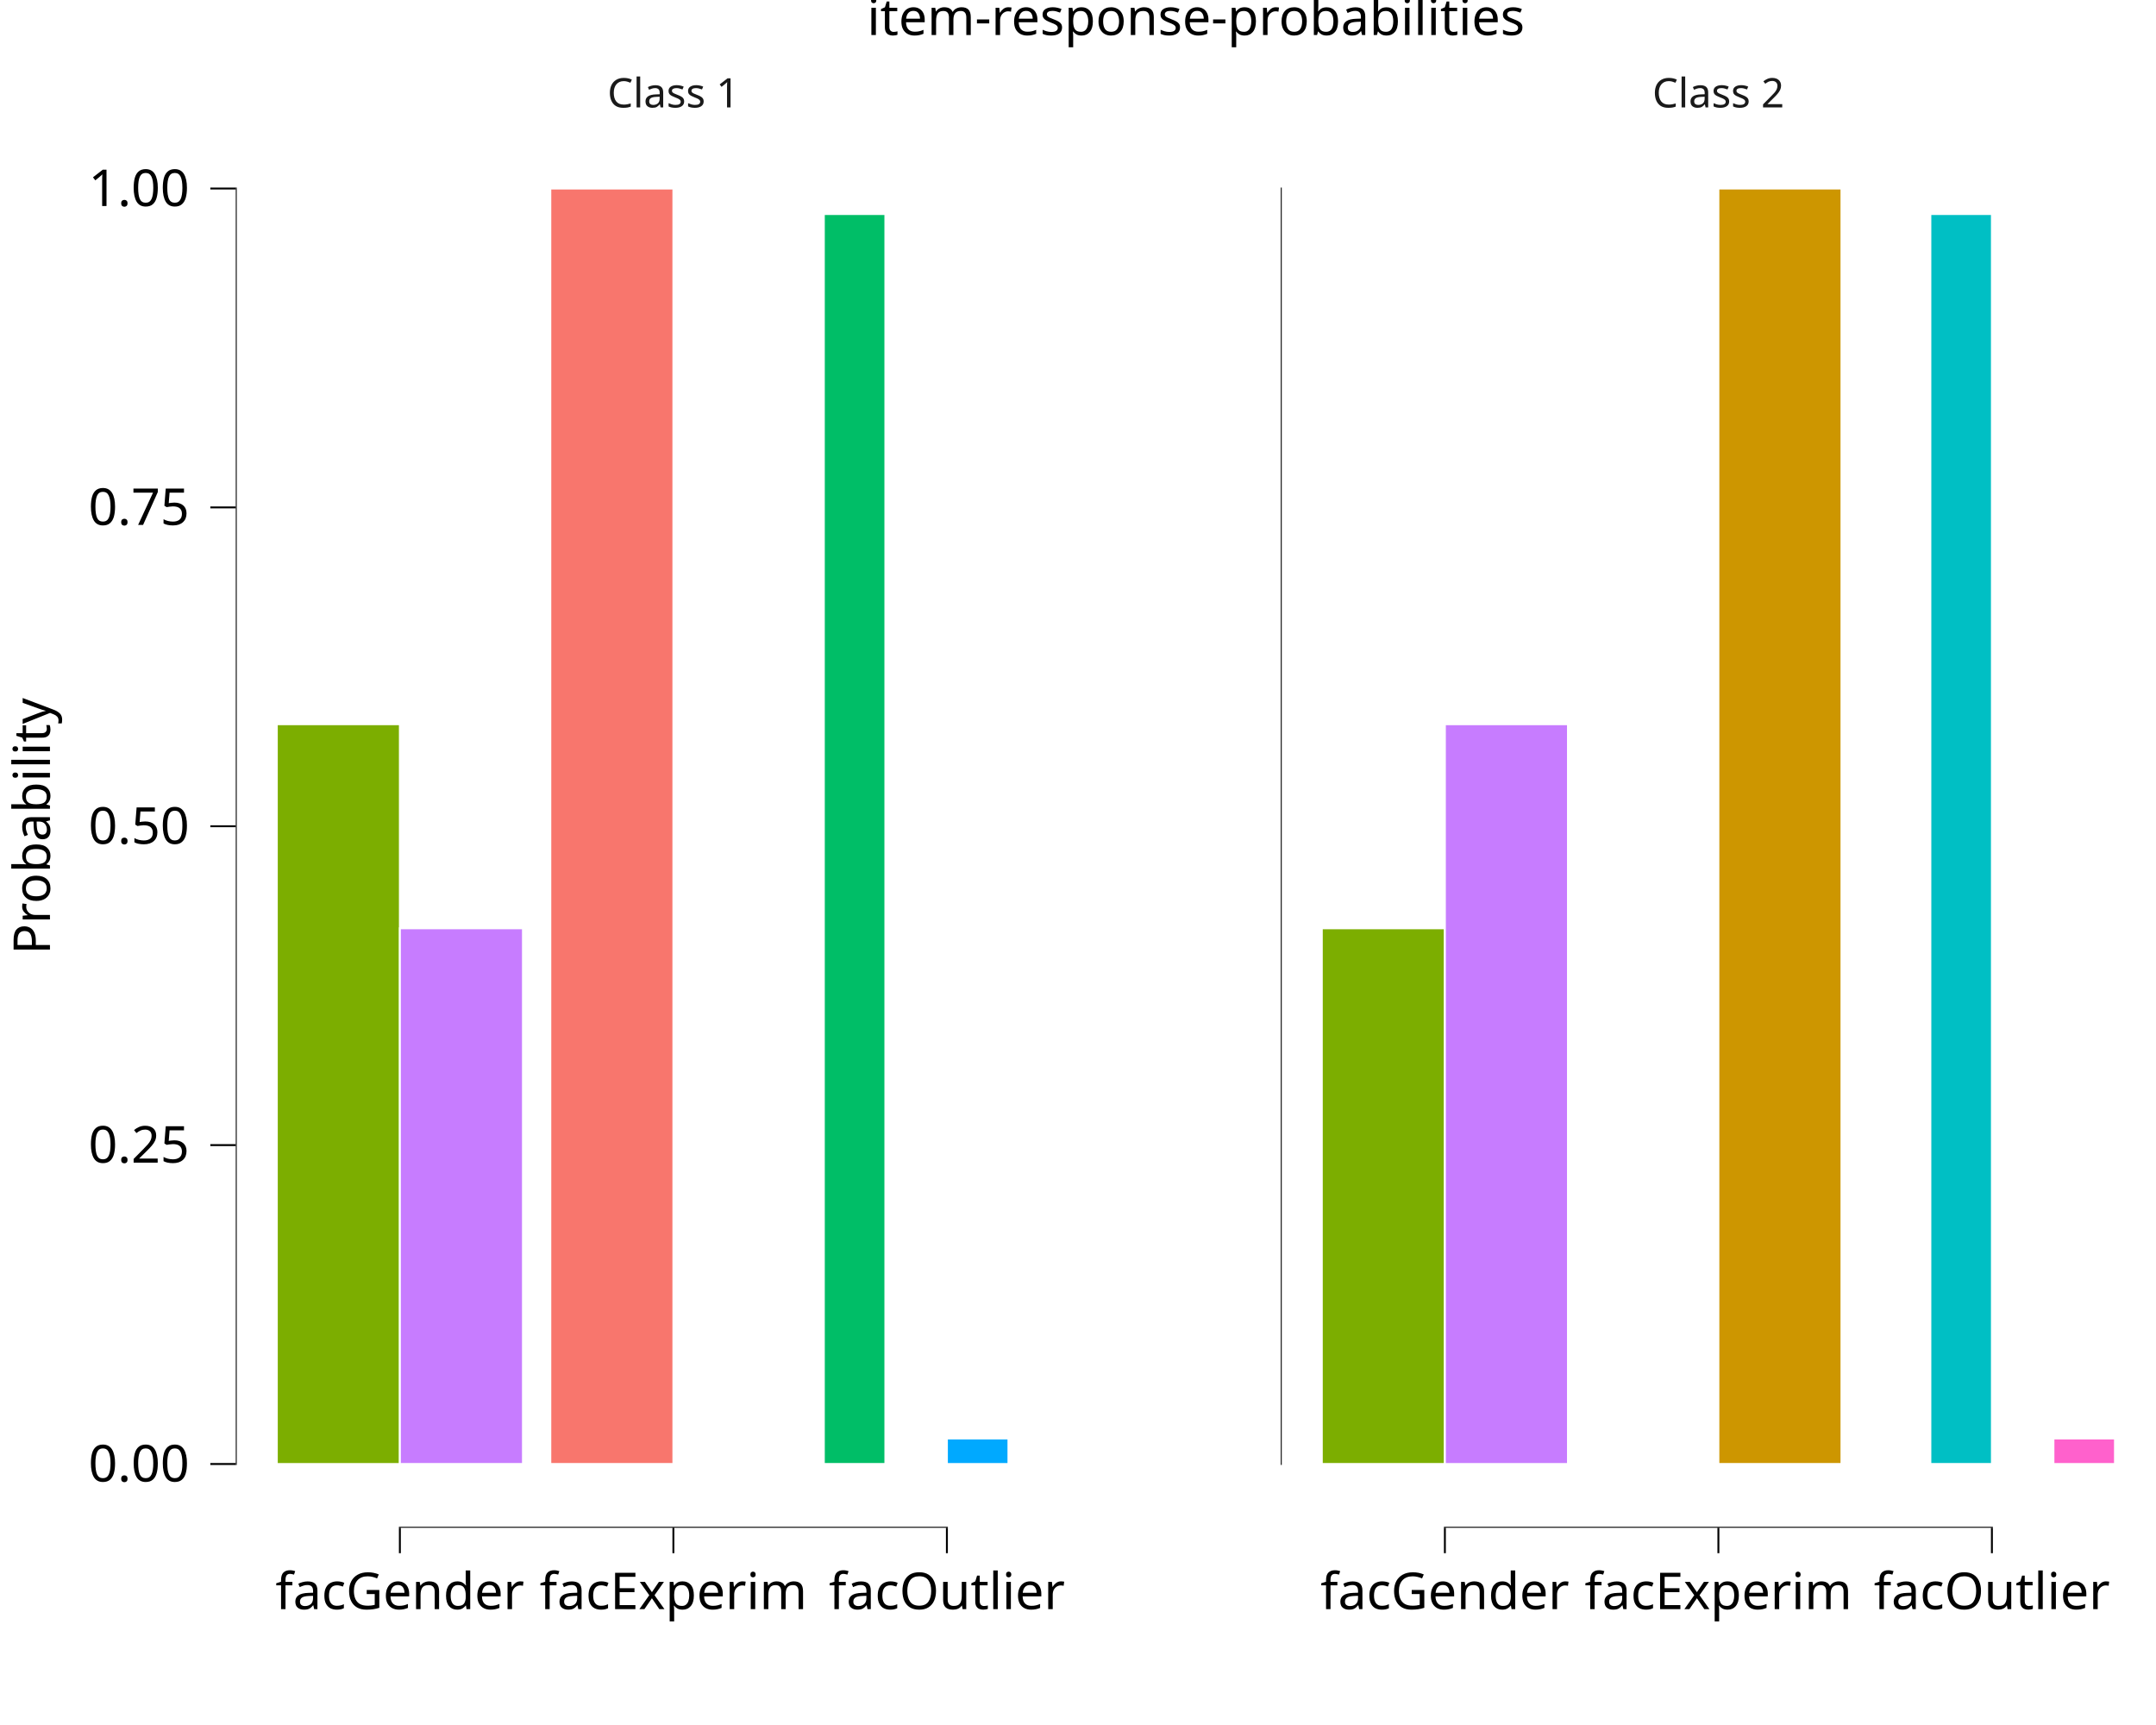
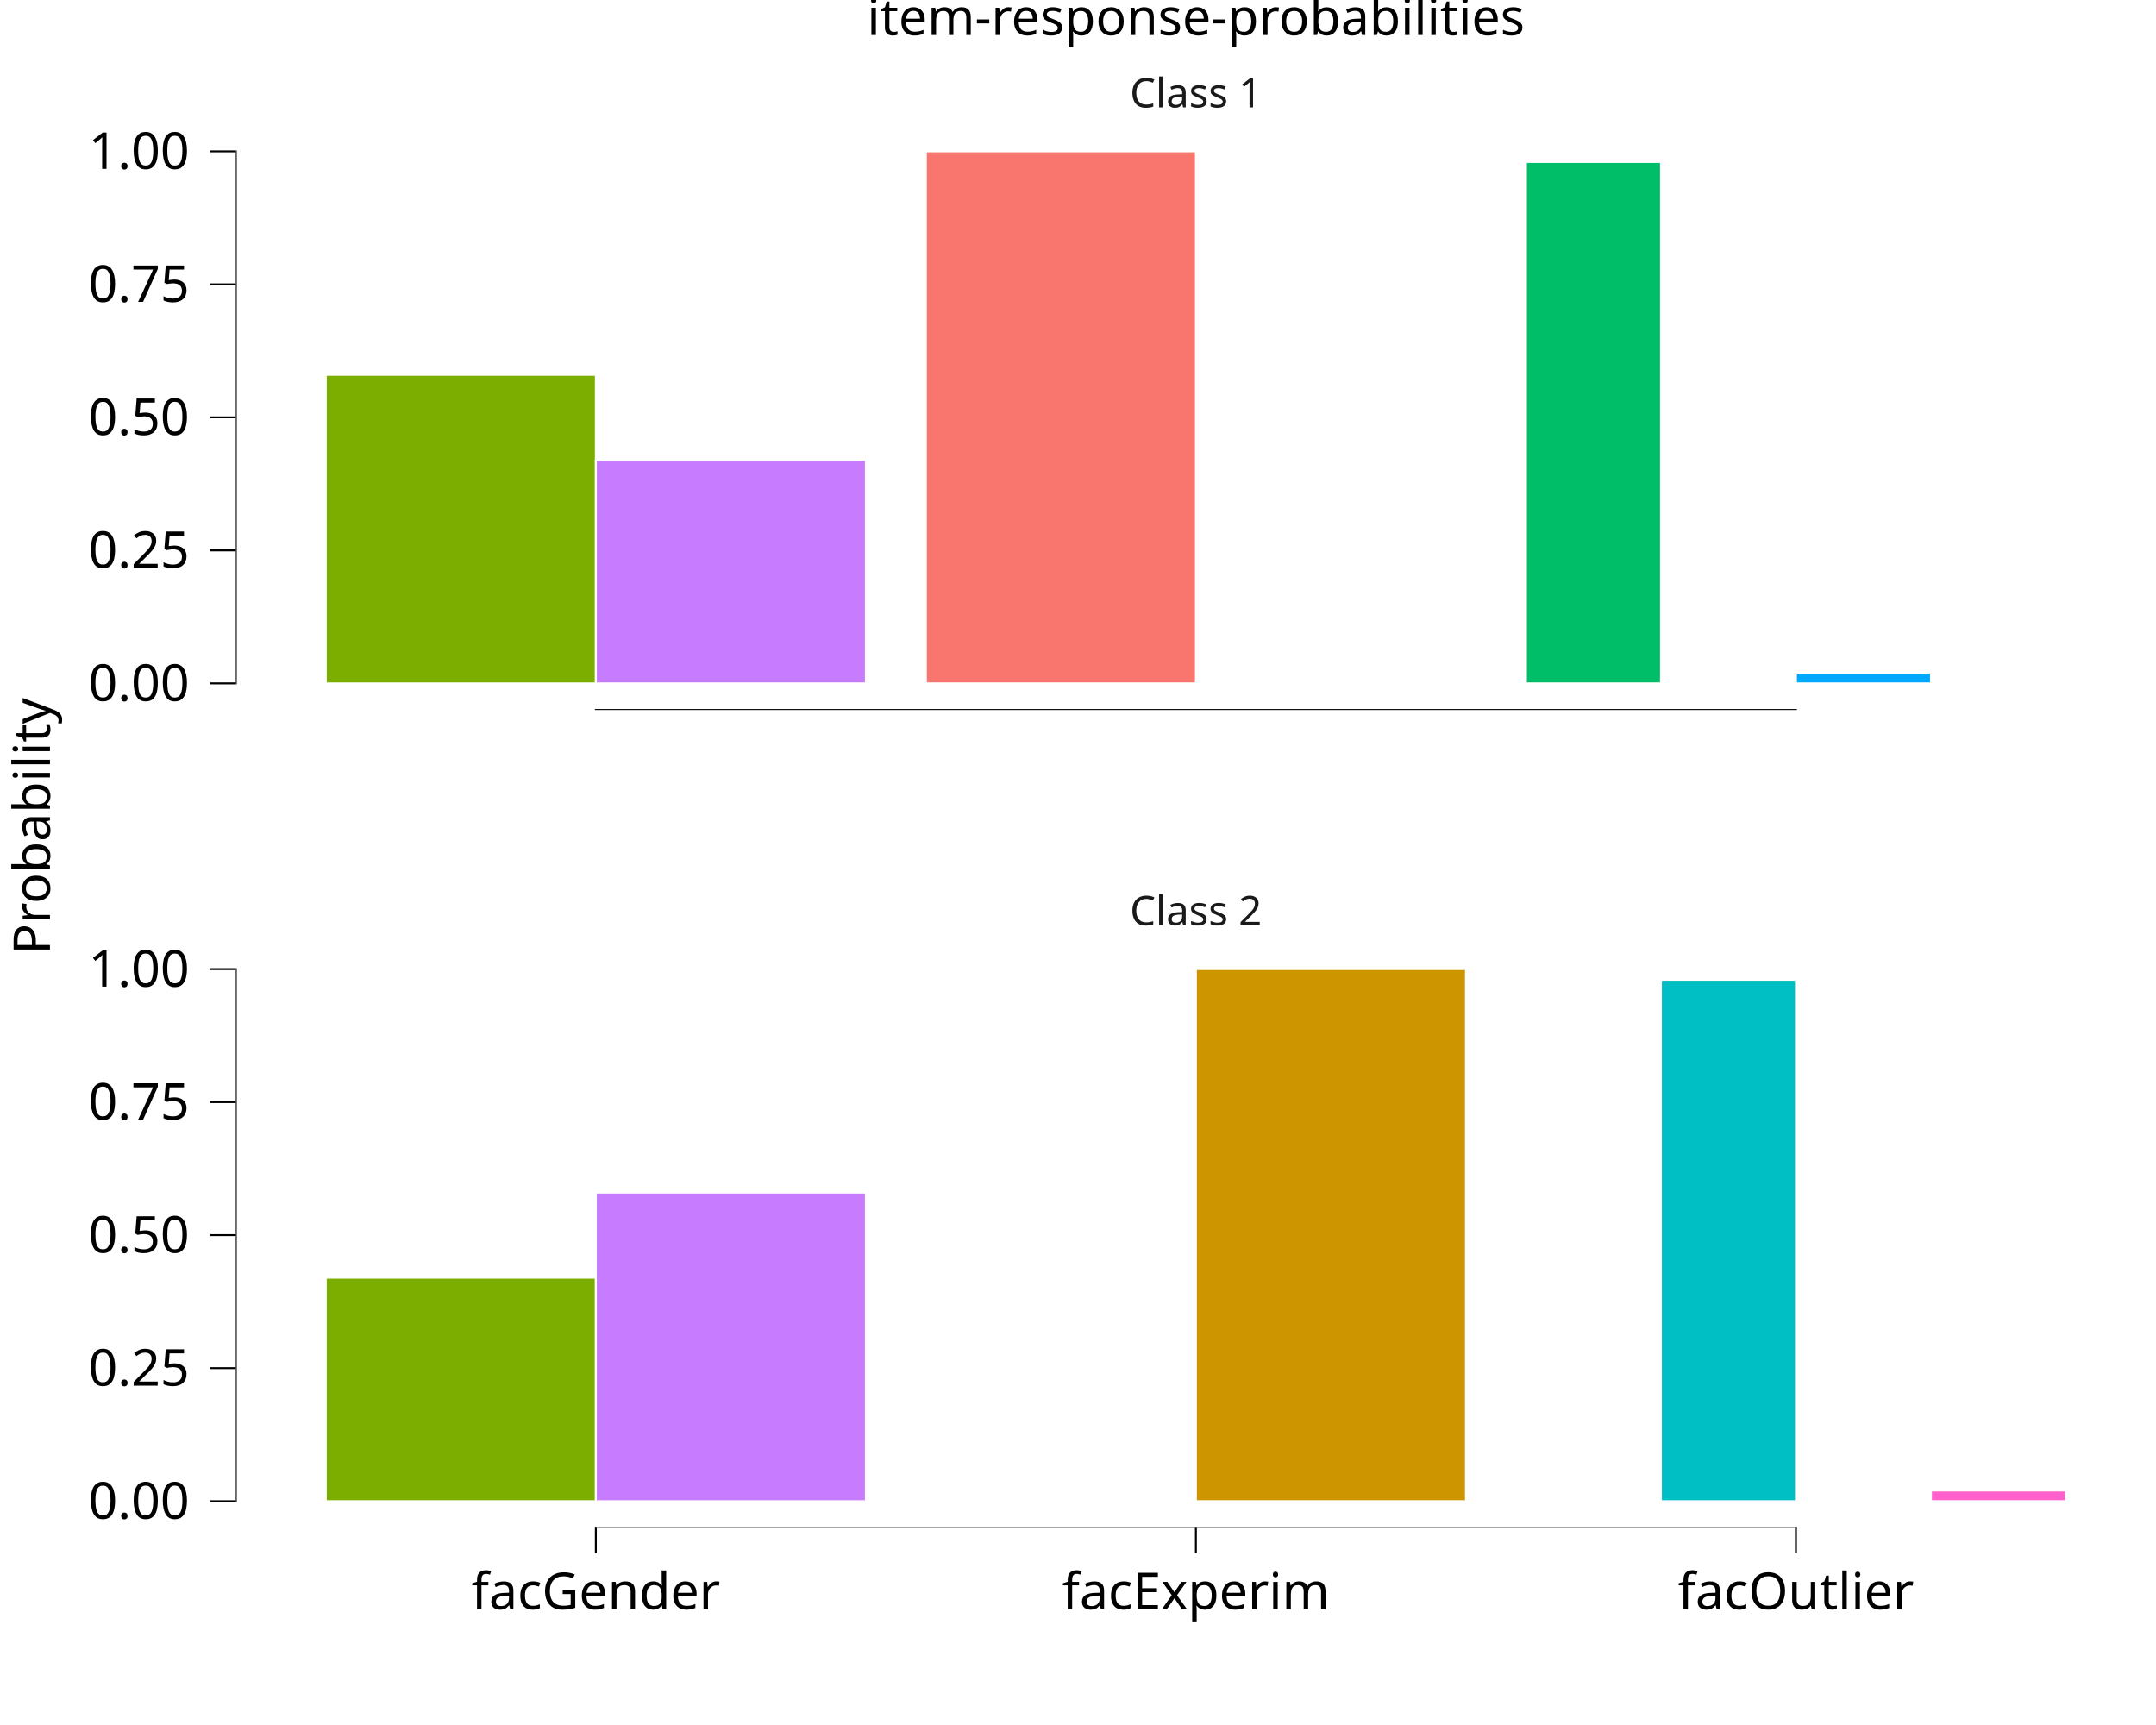
<svg xmlns="http://www.w3.org/2000/svg" class="svglite" data-engine-version="2.0" width="720.00pt" height="576.00pt" viewBox="0 0 720.00 576.00">
  <defs>
    <style type="text/css">
    .svglite line, .svglite polyline, .svglite polygon, .svglite path, .svglite rect, .svglite circle {
      fill: none;
      stroke: #000000;
      stroke-linecap: round;
      stroke-linejoin: round;
      stroke-miterlimit: 10.00;
    }
  </style>
  </defs>
  <rect width="100%" height="100%" style="stroke: none; fill: #FFFFFF;" />
  <defs>
    <clipPath id="cpMC4wMHw3MjAuMDB8MC4wMHw1NzYuMDA=">
      <rect x="0.00" y="0.00" width="720.00" height="576.00" />
    </clipPath>
  </defs>
  <g clip-path="url(#cpMC4wMHw3MjAuMDB8MC4wMHw1NzYuMDA=)">
    <rect x="0.00" y="0.00" width="720.00" height="576.00" style="stroke-width: 10.67; stroke: none;" />
  </g>
  <defs>
-     <clipPath id="cpNzguNzR8MzcxLjAyfDQxLjY2fDUxMC4xNA==">
-       <rect x="78.74" y="41.66" width="292.28" height="468.48" />
+     <clipPath id="cpNzguNzR8NzIwLjAwfDQxLjY2fDIzNy4wOA==">
+       <rect x="78.74" y="41.66" width="641.26" height="195.42" />
    </clipPath>
  </defs>
-   <g clip-path="url(#cpNzguNzR8MzcxLjAyfDQxLjY2fDUxMC4xNA==)">
-     <rect x="78.74" y="41.66" width="292.28" height="468.48" style="stroke-width: 10.67; stroke: none;" />
-     <rect x="92.44" y="241.83" width="41.10" height="247.02" style="stroke-width: 0.64; stroke: #FFFFFF; stroke-linecap: butt; stroke-linejoin: miter; fill: #7CAE00;" />
-     <rect x="133.54" y="309.97" width="41.10" height="178.87" style="stroke-width: 0.64; stroke: #FFFFFF; stroke-linecap: butt; stroke-linejoin: miter; fill: #C77CFF;" />
-     <rect x="183.78" y="62.95" width="41.10" height="425.89" style="stroke-width: 0.64; stroke: #FFFFFF; stroke-linecap: butt; stroke-linejoin: miter; fill: #F8766D;" />
-     <rect x="224.88" y="488.85" width="41.10" height="0.00" style="stroke-width: 0.64; stroke: #FFFFFF; stroke-linecap: butt; stroke-linejoin: miter; fill: #CD9600;" />
-     <rect x="275.12" y="71.47" width="20.55" height="417.37" style="stroke-width: 0.64; stroke: #FFFFFF; stroke-linecap: butt; stroke-linejoin: miter; fill: #00BE67;" />
-     <rect x="295.67" y="488.85" width="20.55" height="0.00" style="stroke-width: 0.64; stroke: #FFFFFF; stroke-linecap: butt; stroke-linejoin: miter; fill: #00BFC4;" />
-     <rect x="316.22" y="480.33" width="20.55" height="8.52" style="stroke-width: 0.64; stroke: #FFFFFF; stroke-linecap: butt; stroke-linejoin: miter; fill: #00A9FF;" />
-     <rect x="336.77" y="488.85" width="20.55" height="0.00" style="stroke-width: 0.64; stroke: #FFFFFF; stroke-linecap: butt; stroke-linejoin: miter; fill: #FF61CC;" />
-     <line x1="133.22" y1="510.14" x2="316.54" y2="510.14" style="stroke-width: 0.64; stroke-linecap: butt;" />
-     <line x1="78.74" y1="489.16" x2="78.74" y2="62.63" style="stroke-width: 0.64; stroke-linecap: butt;" />
-     <rect x="78.74" y="41.66" width="292.28" height="468.48" style="stroke-width: 0.00; stroke: none;" />
+   <g clip-path="url(#cpNzguNzR8NzIwLjAwfDQxLjY2fDIzNy4wOA==)">
+     <rect x="78.74" y="41.66" width="641.26" height="195.42" style="stroke-width: 10.67; stroke: none;" />
+     <rect x="108.80" y="125.16" width="90.18" height="103.04" style="stroke-width: 0.64; stroke: #FFFFFF; stroke-linecap: butt; stroke-linejoin: miter; fill: #7CAE00;" />
+     <rect x="198.98" y="153.58" width="90.18" height="74.61" style="stroke-width: 0.64; stroke: #FFFFFF; stroke-linecap: butt; stroke-linejoin: miter; fill: #C77CFF;" />
+     <rect x="309.19" y="50.54" width="90.18" height="177.65" style="stroke-width: 0.64; stroke: #FFFFFF; stroke-linecap: butt; stroke-linejoin: miter; fill: #F8766D;" />
+     <rect x="399.37" y="228.19" width="90.18" height="0.00" style="stroke-width: 0.64; stroke: #FFFFFF; stroke-linecap: butt; stroke-linejoin: miter; fill: #CD9600;" />
+     <rect x="509.59" y="54.09" width="45.09" height="174.10" style="stroke-width: 0.64; stroke: #FFFFFF; stroke-linecap: butt; stroke-linejoin: miter; fill: #00BE67;" />
+     <rect x="554.67" y="228.19" width="45.09" height="0.00" style="stroke-width: 0.64; stroke: #FFFFFF; stroke-linecap: butt; stroke-linejoin: miter; fill: #00BFC4;" />
+     <rect x="599.76" y="224.64" width="45.09" height="3.55" style="stroke-width: 0.64; stroke: #FFFFFF; stroke-linecap: butt; stroke-linejoin: miter; fill: #00A9FF;" />
+     <rect x="644.85" y="228.19" width="45.09" height="0.00" style="stroke-width: 0.64; stroke: #FFFFFF; stroke-linecap: butt; stroke-linejoin: miter; fill: #FF61CC;" />
+     <line x1="198.66" y1="237.08" x2="600.08" y2="237.08" style="stroke-width: 0.64; stroke-linecap: butt;" />
+     <line x1="78.74" y1="228.51" x2="78.74" y2="50.22" style="stroke-width: 0.64; stroke-linecap: butt;" />
+     <rect x="78.74" y="41.66" width="641.26" height="195.42" style="stroke-width: 0.00; stroke: none;" />
  </g>
  <g clip-path="url(#cpMC4wMHw3MjAuMDB8MC4wMHw1NzYuMDA=)">
</g>
  <defs>
-     <clipPath id="cpNDI3LjcyfDcyMC4wMHw0MS42Nnw1MTAuMTQ=">
-       <rect x="427.72" y="41.66" width="292.28" height="468.48" />
+     <clipPath id="cpNzguNzR8NzIwLjAwfDMxNC43Mnw1MTAuMTQ=">
+       <rect x="78.74" y="314.72" width="641.26" height="195.42" />
    </clipPath>
  </defs>
-   <g clip-path="url(#cpNDI3LjcyfDcyMC4wMHw0MS42Nnw1MTAuMTQ=)">
-     <rect x="427.72" y="41.66" width="292.28" height="468.48" style="stroke-width: 10.67; stroke: none;" />
-     <rect x="441.42" y="309.97" width="41.10" height="178.87" style="stroke-width: 0.64; stroke: #FFFFFF; stroke-linecap: butt; stroke-linejoin: miter; fill: #7CAE00;" />
-     <rect x="482.52" y="241.83" width="41.10" height="247.02" style="stroke-width: 0.64; stroke: #FFFFFF; stroke-linecap: butt; stroke-linejoin: miter; fill: #C77CFF;" />
-     <rect x="532.76" y="488.85" width="41.10" height="0.00" style="stroke-width: 0.64; stroke: #FFFFFF; stroke-linecap: butt; stroke-linejoin: miter; fill: #F8766D;" />
-     <rect x="573.86" y="62.95" width="41.10" height="425.89" style="stroke-width: 0.64; stroke: #FFFFFF; stroke-linecap: butt; stroke-linejoin: miter; fill: #CD9600;" />
-     <rect x="624.09" y="488.85" width="20.55" height="0.00" style="stroke-width: 0.64; stroke: #FFFFFF; stroke-linecap: butt; stroke-linejoin: miter; fill: #00BE67;" />
-     <rect x="644.65" y="71.47" width="20.55" height="417.37" style="stroke-width: 0.64; stroke: #FFFFFF; stroke-linecap: butt; stroke-linejoin: miter; fill: #00BFC4;" />
-     <rect x="665.20" y="488.85" width="20.55" height="0.00" style="stroke-width: 0.64; stroke: #FFFFFF; stroke-linecap: butt; stroke-linejoin: miter; fill: #00A9FF;" />
-     <rect x="685.75" y="480.33" width="20.55" height="8.52" style="stroke-width: 0.64; stroke: #FFFFFF; stroke-linecap: butt; stroke-linejoin: miter; fill: #FF61CC;" />
-     <line x1="482.20" y1="510.14" x2="665.52" y2="510.14" style="stroke-width: 0.64; stroke-linecap: butt;" />
-     <line x1="427.72" y1="489.16" x2="427.72" y2="62.63" style="stroke-width: 0.64; stroke-linecap: butt;" />
-     <rect x="427.72" y="41.66" width="292.28" height="468.48" style="stroke-width: 0.00; stroke: none;" />
+   <g clip-path="url(#cpNzguNzR8NzIwLjAwfDMxNC43Mnw1MTAuMTQ=)">
+     <rect x="78.74" y="314.72" width="641.26" height="195.42" style="stroke-width: 10.67; stroke: none;" />
+     <rect x="108.80" y="426.64" width="90.18" height="74.61" style="stroke-width: 0.64; stroke: #FFFFFF; stroke-linecap: butt; stroke-linejoin: miter; fill: #7CAE00;" />
+     <rect x="198.98" y="398.22" width="90.18" height="103.04" style="stroke-width: 0.64; stroke: #FFFFFF; stroke-linecap: butt; stroke-linejoin: miter; fill: #C77CFF;" />
+     <rect x="309.19" y="501.26" width="90.18" height="0.00" style="stroke-width: 0.64; stroke: #FFFFFF; stroke-linecap: butt; stroke-linejoin: miter; fill: #F8766D;" />
+     <rect x="399.37" y="323.60" width="90.18" height="177.65" style="stroke-width: 0.64; stroke: #FFFFFF; stroke-linecap: butt; stroke-linejoin: miter; fill: #CD9600;" />
+     <rect x="509.59" y="501.26" width="45.09" height="0.00" style="stroke-width: 0.64; stroke: #FFFFFF; stroke-linecap: butt; stroke-linejoin: miter; fill: #00BE67;" />
+     <rect x="554.67" y="327.16" width="45.09" height="174.10" style="stroke-width: 0.64; stroke: #FFFFFF; stroke-linecap: butt; stroke-linejoin: miter; fill: #00BFC4;" />
+     <rect x="599.76" y="501.26" width="45.09" height="0.00" style="stroke-width: 0.64; stroke: #FFFFFF; stroke-linecap: butt; stroke-linejoin: miter; fill: #00A9FF;" />
+     <rect x="644.85" y="497.70" width="45.09" height="3.55" style="stroke-width: 0.64; stroke: #FFFFFF; stroke-linecap: butt; stroke-linejoin: miter; fill: #FF61CC;" />
+     <line x1="198.66" y1="510.14" x2="600.08" y2="510.14" style="stroke-width: 0.64; stroke-linecap: butt;" />
+     <line x1="78.74" y1="501.58" x2="78.74" y2="323.28" style="stroke-width: 0.64; stroke-linecap: butt;" />
+     <rect x="78.74" y="314.72" width="641.26" height="195.42" style="stroke-width: 0.00; stroke: none;" />
  </g>
  <g clip-path="url(#cpMC4wMHw3MjAuMDB8MC4wMHw1NzYuMDA=)">
</g>
  <defs>
-     <clipPath id="cpNzguNzR8MzcxLjAyfDIwLjcxfDQxLjY2">
-       <rect x="78.74" y="20.71" width="292.28" height="20.95" />
+     <clipPath id="cpNzguNzR8NzIwLjAwfDI5My43N3wzMTQuNzI=">
+       <rect x="78.74" y="293.77" width="641.26" height="20.95" />
    </clipPath>
  </defs>
-   <g clip-path="url(#cpNzguNzR8MzcxLjAyfDIwLjcxfDQxLjY2)">
-     <rect x="78.74" y="20.71" width="292.28" height="20.95" style="stroke-width: 10.67; stroke: none;" />
-     <text x="224.88" y="35.86" text-anchor="middle" style="font-size: 13.60px; fill: #1A1A1A; font-family: sans;" textLength="45.36px" lengthAdjust="spacingAndGlyphs">Class 1</text>
+   <g clip-path="url(#cpNzguNzR8NzIwLjAwfDI5My43N3wzMTQuNzI=)">
+     <rect x="78.74" y="293.77" width="641.26" height="20.95" style="stroke-width: 10.67; stroke: none;" />
+     <text x="399.37" y="308.93" text-anchor="middle" style="font-size: 13.60px; fill: #1A1A1A; font-family: sans;" textLength="45.36px" lengthAdjust="spacingAndGlyphs">Class 2</text>
  </g>
  <g clip-path="url(#cpMC4wMHw3MjAuMDB8MC4wMHw1NzYuMDA=)">
</g>
  <defs>
-     <clipPath id="cpNDI3LjcyfDcyMC4wMHwyMC43MXw0MS42Ng==">
-       <rect x="427.72" y="20.71" width="292.28" height="20.95" />
+     <clipPath id="cpNzguNzR8NzIwLjAwfDIwLjcxfDQxLjY2">
+       <rect x="78.74" y="20.71" width="641.26" height="20.95" />
    </clipPath>
  </defs>
-   <g clip-path="url(#cpNDI3LjcyfDcyMC4wMHwyMC43MXw0MS42Ng==)">
-     <rect x="427.72" y="20.71" width="292.28" height="20.95" style="stroke-width: 10.67; stroke: none;" />
-     <text x="573.86" y="35.86" text-anchor="middle" style="font-size: 13.60px; fill: #1A1A1A; font-family: sans;" textLength="45.36px" lengthAdjust="spacingAndGlyphs">Class 2</text>
+   <g clip-path="url(#cpNzguNzR8NzIwLjAwfDIwLjcxfDQxLjY2)">
+     <rect x="78.74" y="20.71" width="641.26" height="20.95" style="stroke-width: 10.67; stroke: none;" />
+     <text x="399.37" y="35.86" text-anchor="middle" style="font-size: 13.60px; fill: #1A1A1A; font-family: sans;" textLength="45.36px" lengthAdjust="spacingAndGlyphs">Class 1</text>
  </g>
  <g clip-path="url(#cpMC4wMHw3MjAuMDB8MC4wMHw1NzYuMDA=)">
-     <polyline points="78.74,510.14 371.02,510.14 " style="stroke-width: 0.00; stroke: none; stroke-linecap: butt;" />
-     <polyline points="133.54,518.64 133.54,510.14 " style="stroke-width: 0.64; stroke-linecap: butt;" />
-     <polyline points="224.88,518.64 224.88,510.14 " style="stroke-width: 0.64; stroke-linecap: butt;" />
-     <polyline points="316.22,518.64 316.22,510.14 " style="stroke-width: 0.64; stroke-linecap: butt;" />
-     <text x="133.54" y="537.32" text-anchor="middle" style="font-size: 17.00px; font-family: sans;" textLength="79.40px" lengthAdjust="spacingAndGlyphs">facGender</text>
-     <text x="224.88" y="537.32" text-anchor="middle" style="font-size: 17.00px; font-family: sans;" textLength="85.05px" lengthAdjust="spacingAndGlyphs">facExperim</text>
-     <text x="316.22" y="537.32" text-anchor="middle" style="font-size: 17.00px; font-family: sans;" textLength="72.76px" lengthAdjust="spacingAndGlyphs">facOutlier</text>
-     <polyline points="427.72,510.14 720.00,510.14 " style="stroke-width: 0.00; stroke: none; stroke-linecap: butt;" />
-     <polyline points="482.52,518.64 482.52,510.14 " style="stroke-width: 0.64; stroke-linecap: butt;" />
-     <polyline points="573.86,518.64 573.86,510.14 " style="stroke-width: 0.64; stroke-linecap: butt;" />
-     <polyline points="665.20,518.64 665.20,510.14 " style="stroke-width: 0.64; stroke-linecap: butt;" />
-     <text x="482.52" y="537.32" text-anchor="middle" style="font-size: 17.00px; font-family: sans;" textLength="79.40px" lengthAdjust="spacingAndGlyphs">facGender</text>
-     <text x="573.86" y="537.32" text-anchor="middle" style="font-size: 17.00px; font-family: sans;" textLength="85.05px" lengthAdjust="spacingAndGlyphs">facExperim</text>
-     <text x="665.20" y="537.32" text-anchor="middle" style="font-size: 17.00px; font-family: sans;" textLength="72.76px" lengthAdjust="spacingAndGlyphs">facOutlier</text>
-     <polyline points="78.74,510.14 78.74,41.66 " style="stroke-width: 0.00; stroke: none; stroke-linecap: butt;" />
-     <text x="63.26" y="494.69" text-anchor="end" style="font-size: 17.00px; font-family: sans;" textLength="33.09px" lengthAdjust="spacingAndGlyphs">0.00</text>
-     <text x="63.26" y="388.22" text-anchor="end" style="font-size: 17.00px; font-family: sans;" textLength="33.09px" lengthAdjust="spacingAndGlyphs">0.25</text>
-     <text x="63.26" y="281.75" text-anchor="end" style="font-size: 17.00px; font-family: sans;" textLength="33.09px" lengthAdjust="spacingAndGlyphs">0.50</text>
-     <text x="63.26" y="175.28" text-anchor="end" style="font-size: 17.00px; font-family: sans;" textLength="33.09px" lengthAdjust="spacingAndGlyphs">0.75</text>
-     <text x="63.26" y="68.80" text-anchor="end" style="font-size: 17.00px; font-family: sans;" textLength="33.09px" lengthAdjust="spacingAndGlyphs">1.00</text>
-     <polyline points="70.24,488.85 78.74,488.85 " style="stroke-width: 0.64; stroke-linecap: butt;" />
-     <polyline points="70.24,382.37 78.74,382.37 " style="stroke-width: 0.64; stroke-linecap: butt;" />
-     <polyline points="70.24,275.90 78.74,275.90 " style="stroke-width: 0.64; stroke-linecap: butt;" />
-     <polyline points="70.24,169.43 78.74,169.43 " style="stroke-width: 0.64; stroke-linecap: butt;" />
-     <polyline points="70.24,62.95 78.74,62.95 " style="stroke-width: 0.64; stroke-linecap: butt;" />
+     <polyline points="78.74,510.14 720.00,510.14 " style="stroke-width: 0.00; stroke: none; stroke-linecap: butt;" />
+     <polyline points="198.98,518.64 198.98,510.14 " style="stroke-width: 0.64; stroke-linecap: butt;" />
+     <polyline points="399.37,518.64 399.37,510.14 " style="stroke-width: 0.64; stroke-linecap: butt;" />
+     <polyline points="599.76,518.64 599.76,510.14 " style="stroke-width: 0.64; stroke-linecap: butt;" />
+     <text x="198.98" y="537.32" text-anchor="middle" style="font-size: 17.00px; font-family: sans;" textLength="79.40px" lengthAdjust="spacingAndGlyphs">facGender</text>
+     <text x="399.37" y="537.32" text-anchor="middle" style="font-size: 17.00px; font-family: sans;" textLength="85.05px" lengthAdjust="spacingAndGlyphs">facExperim</text>
+     <text x="599.76" y="537.32" text-anchor="middle" style="font-size: 17.00px; font-family: sans;" textLength="72.76px" lengthAdjust="spacingAndGlyphs">facOutlier</text>
+     <polyline points="78.74,237.08 78.74,41.66 " style="stroke-width: 0.00; stroke: none; stroke-linecap: butt;" />
+     <text x="63.26" y="234.04" text-anchor="end" style="font-size: 17.00px; font-family: sans;" textLength="33.09px" lengthAdjust="spacingAndGlyphs">0.00</text>
+     <text x="63.26" y="189.63" text-anchor="end" style="font-size: 17.00px; font-family: sans;" textLength="33.09px" lengthAdjust="spacingAndGlyphs">0.25</text>
+     <text x="63.26" y="145.22" text-anchor="end" style="font-size: 17.00px; font-family: sans;" textLength="33.09px" lengthAdjust="spacingAndGlyphs">0.50</text>
+     <text x="63.26" y="100.80" text-anchor="end" style="font-size: 17.00px; font-family: sans;" textLength="33.09px" lengthAdjust="spacingAndGlyphs">0.75</text>
+     <text x="63.26" y="56.39" text-anchor="end" style="font-size: 17.00px; font-family: sans;" textLength="33.09px" lengthAdjust="spacingAndGlyphs">1.00</text>
+     <polyline points="70.24,228.19 78.74,228.19 " style="stroke-width: 0.64; stroke-linecap: butt;" />
+     <polyline points="70.24,183.78 78.74,183.78 " style="stroke-width: 0.64; stroke-linecap: butt;" />
+     <polyline points="70.24,139.37 78.74,139.37 " style="stroke-width: 0.64; stroke-linecap: butt;" />
+     <polyline points="70.24,94.95 78.74,94.95 " style="stroke-width: 0.64; stroke-linecap: butt;" />
+     <polyline points="70.24,50.54 78.74,50.54 " style="stroke-width: 0.64; stroke-linecap: butt;" />
+     <polyline points="78.74,510.14 78.74,314.72 " style="stroke-width: 0.00; stroke: none; stroke-linecap: butt;" />
+     <text x="63.26" y="507.11" text-anchor="end" style="font-size: 17.00px; font-family: sans;" textLength="33.09px" lengthAdjust="spacingAndGlyphs">0.00</text>
+     <text x="63.26" y="462.69" text-anchor="end" style="font-size: 17.00px; font-family: sans;" textLength="33.09px" lengthAdjust="spacingAndGlyphs">0.25</text>
+     <text x="63.26" y="418.28" text-anchor="end" style="font-size: 17.00px; font-family: sans;" textLength="33.09px" lengthAdjust="spacingAndGlyphs">0.50</text>
+     <text x="63.26" y="373.87" text-anchor="end" style="font-size: 17.00px; font-family: sans;" textLength="33.09px" lengthAdjust="spacingAndGlyphs">0.75</text>
+     <text x="63.26" y="329.45" text-anchor="end" style="font-size: 17.00px; font-family: sans;" textLength="33.09px" lengthAdjust="spacingAndGlyphs">1.00</text>
+     <polyline points="70.24,501.26 78.74,501.26 " style="stroke-width: 0.64; stroke-linecap: butt;" />
+     <polyline points="70.24,456.84 78.74,456.84 " style="stroke-width: 0.64; stroke-linecap: butt;" />
+     <polyline points="70.24,412.43 78.74,412.43 " style="stroke-width: 0.64; stroke-linecap: butt;" />
+     <polyline points="70.24,368.02 78.74,368.02 " style="stroke-width: 0.64; stroke-linecap: butt;" />
+     <polyline points="70.24,323.60 78.74,323.60 " style="stroke-width: 0.64; stroke-linecap: butt;" />
    <text transform="translate(16.68,275.90) rotate(-90)" text-anchor="middle" style="font-size: 17.00px; font-family: sans;" textLength="79.38px" lengthAdjust="spacingAndGlyphs">Probability</text>
    <text x="399.37" y="11.70" text-anchor="middle" style="font-size: 17.00px; font-family: sans;" textLength="204.11px" lengthAdjust="spacingAndGlyphs">item-response-probabilities</text>
  </g>
</svg>
